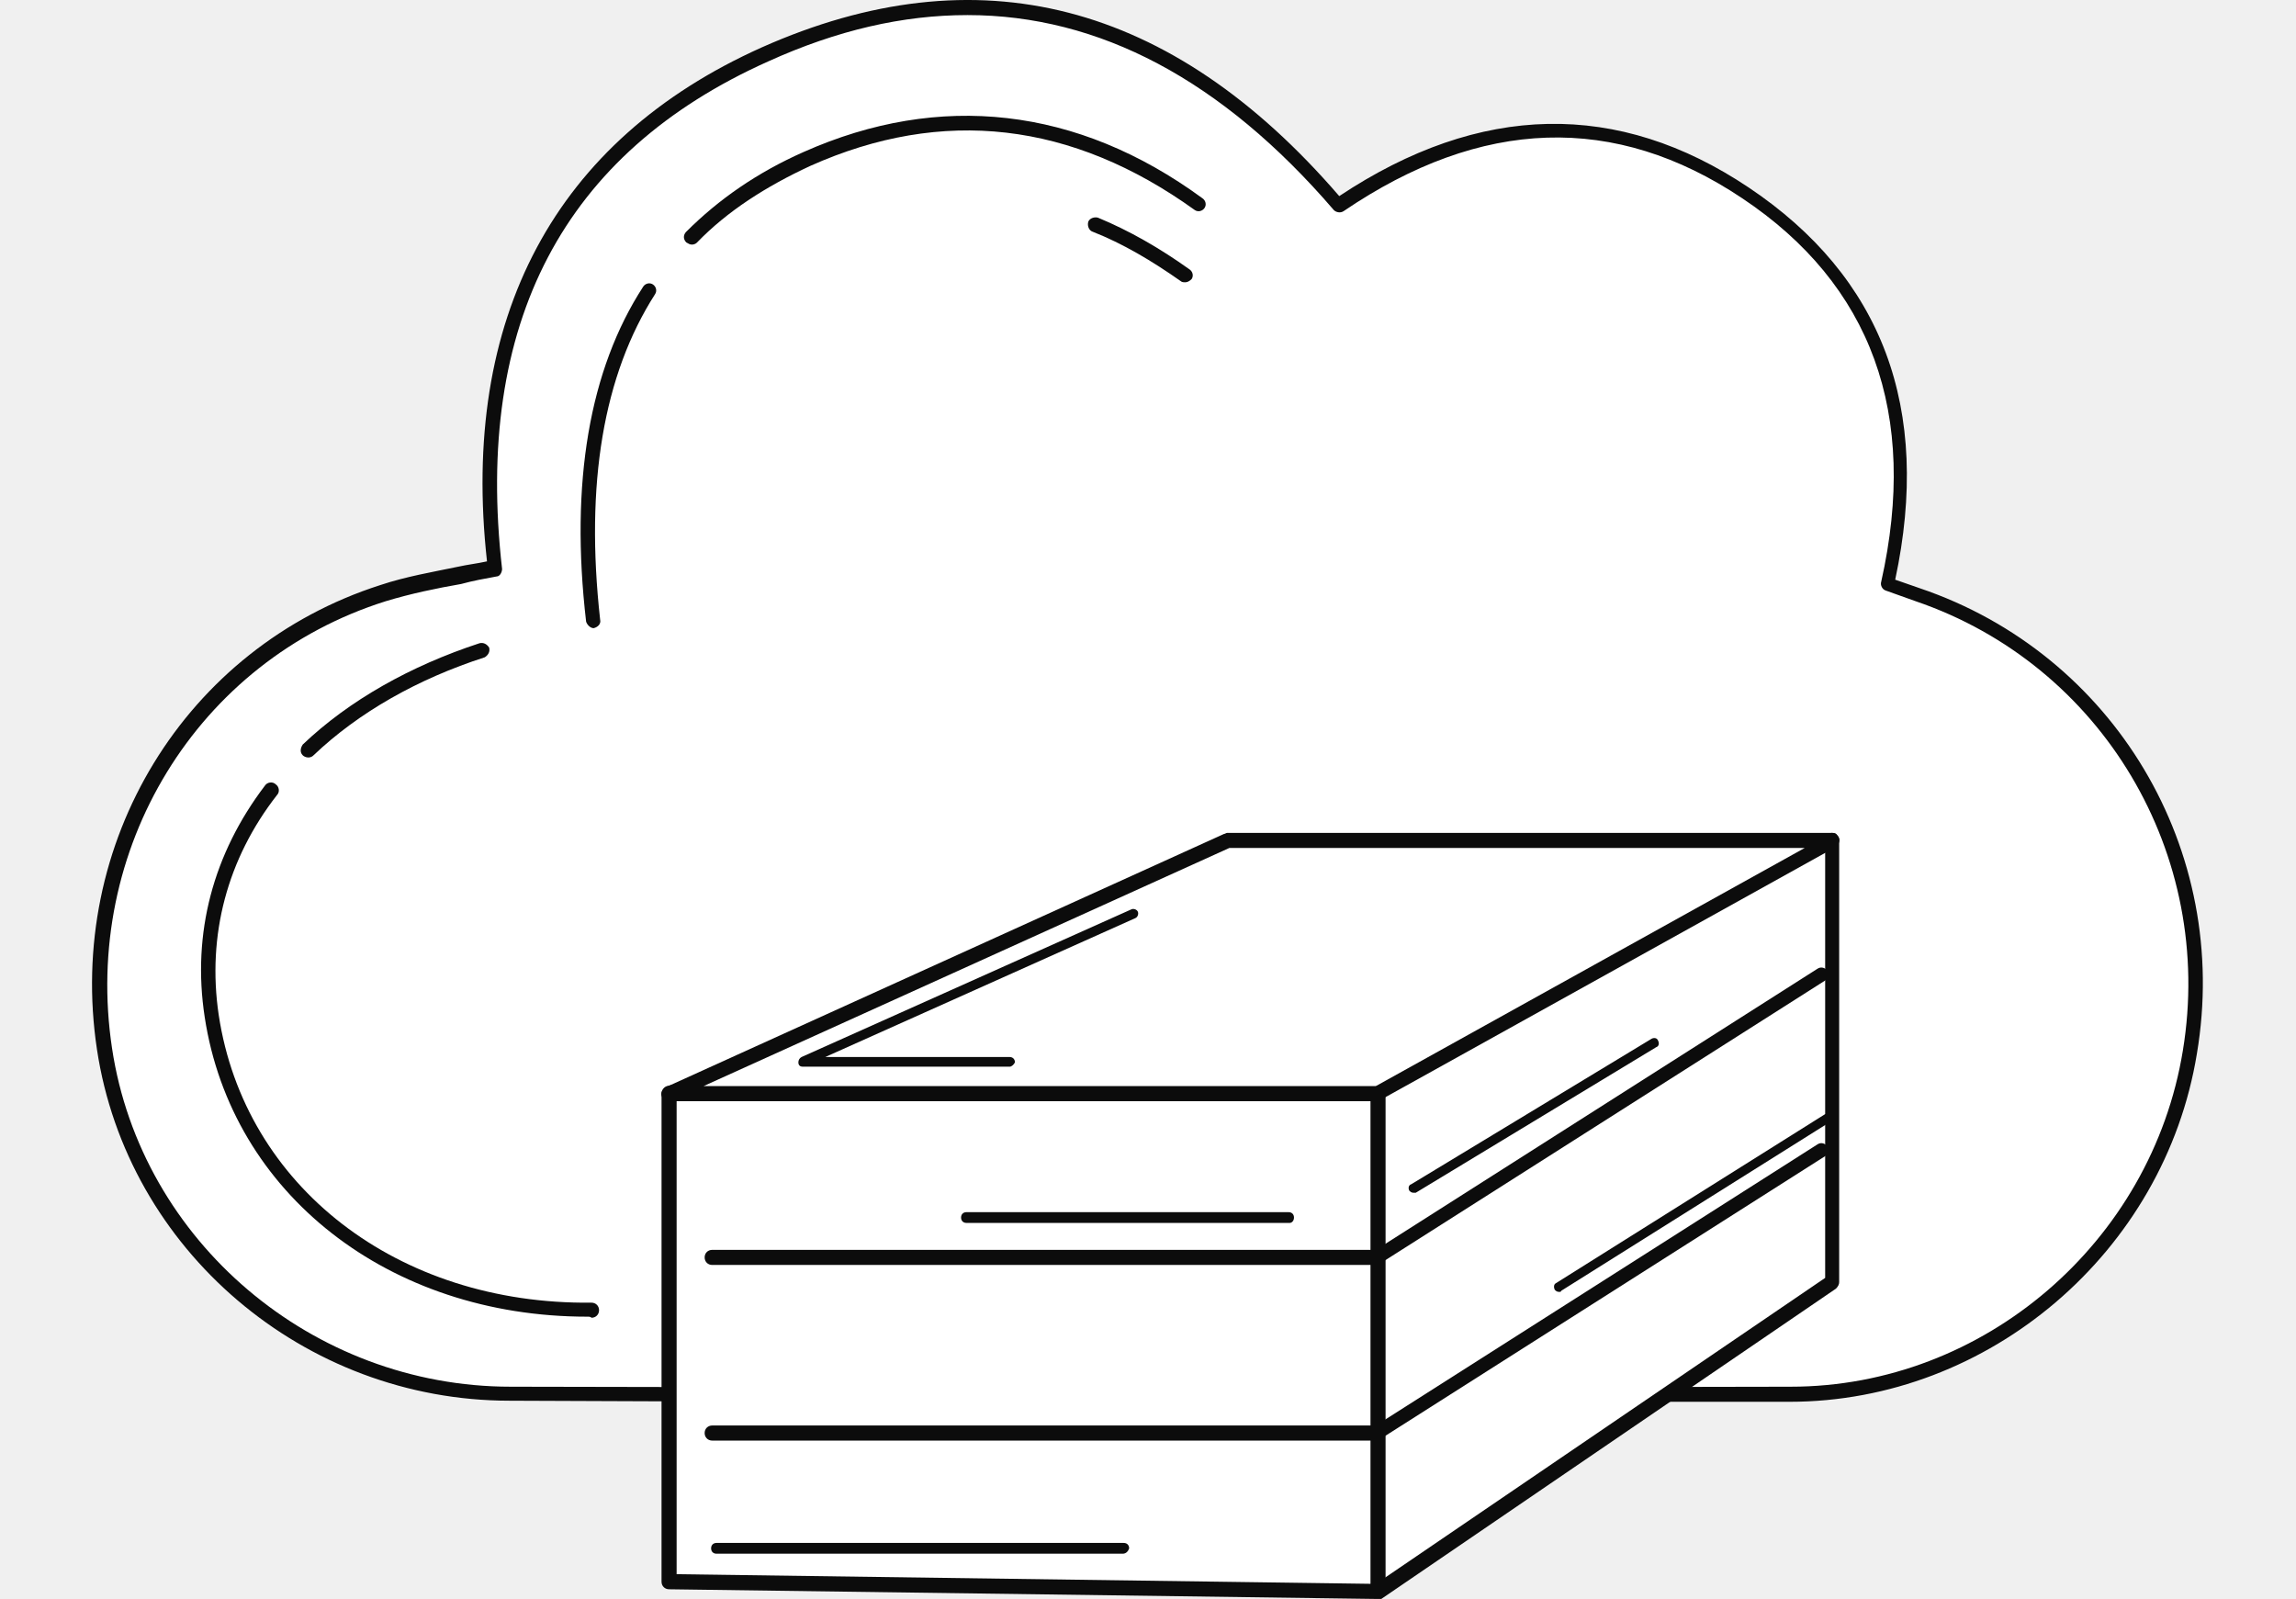
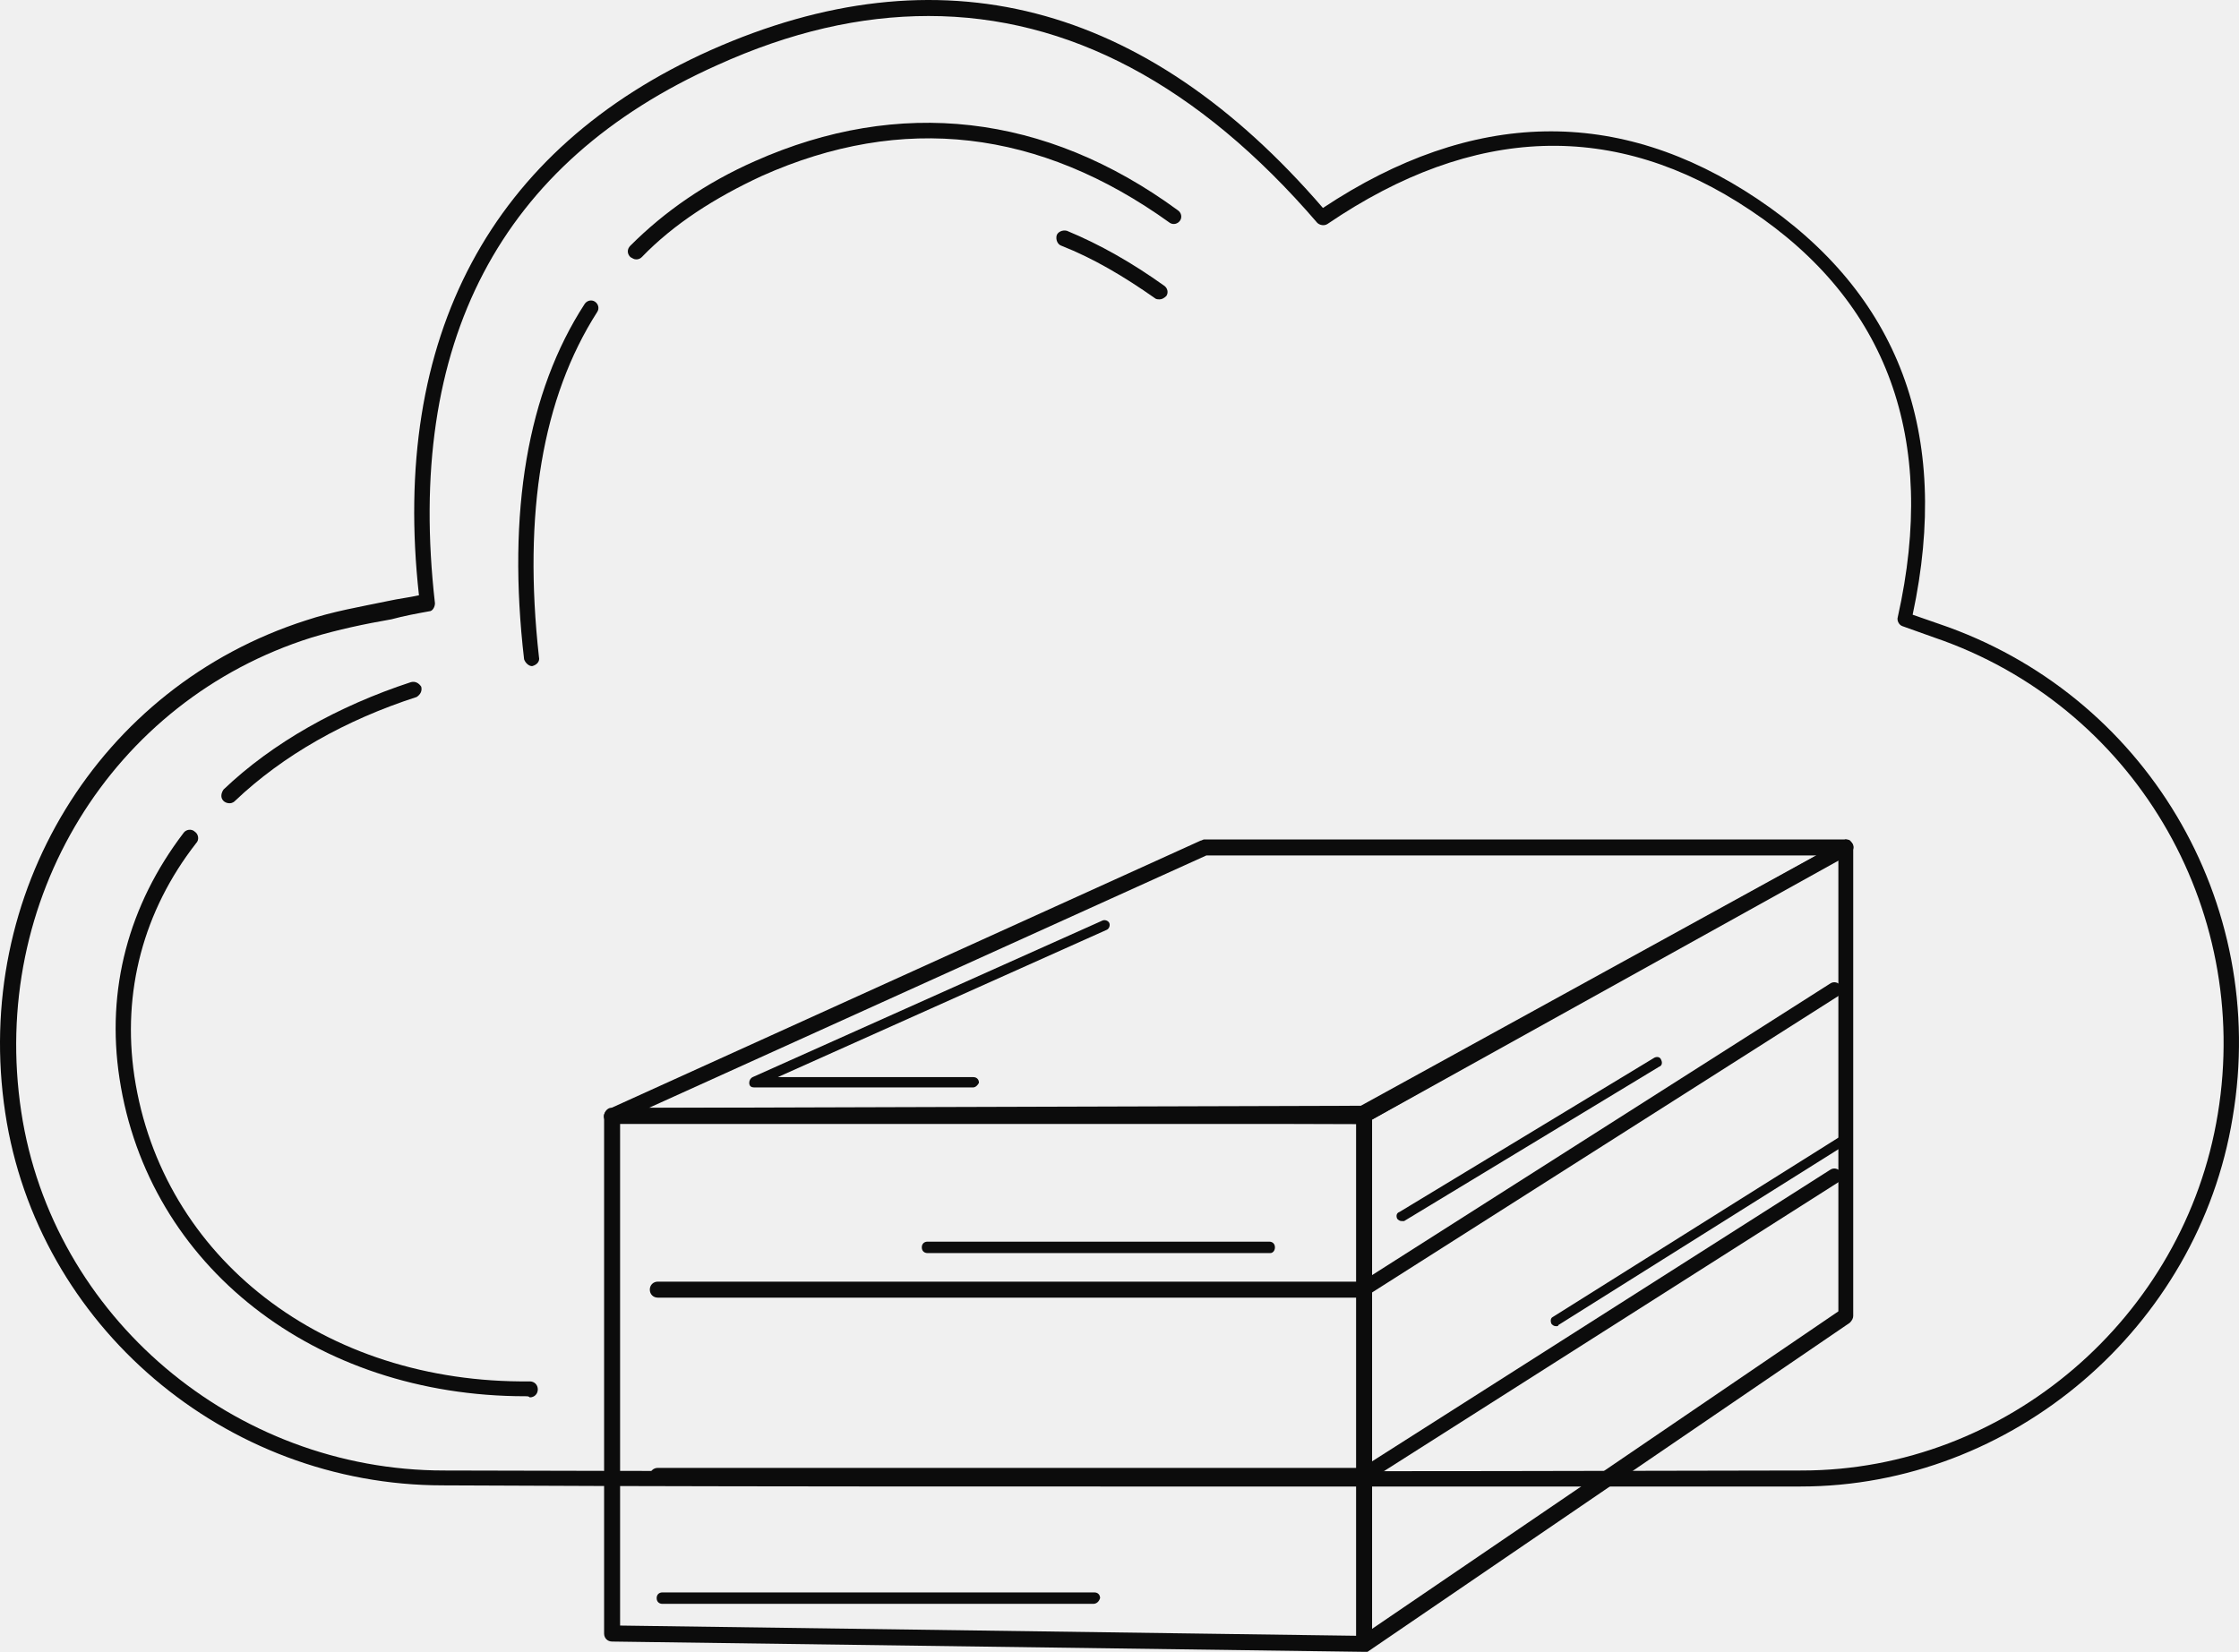
- <svg xmlns="http://www.w3.org/2000/svg" version="1.1" id="Layer_1" x="0px" y="0px" viewBox="0 0 213.1 148.4" style="enable-background:new 0 0 213.1 148.4;" xml:space="preserve">
-   <style type="text/css">
+ <svg xmlns="http://www.w3.org/2000/svg" width="158.791mm" height="117.176mm" viewBox="0 0 562.644 415.191" id="svg2" version="1.1">
+   <defs id="defs4" />
+   <g id="layer1" transform="translate(569.1612,-311.4888)">
+     <g id="g3519" transform="translate(-142.9091,384.1702)">
+       <g id="g3769" transform="translate(-450.7822,-255.5845)">
+         <rect id="rect3685" height="587" width="647" display="none" y="89.5" x="-24.5" style="display:none;fill:#8e3c3c" />
+         <g id="g3687">
+           <g id="g3689">
+             <g id="g3691">
+               <path id="path3693" d="m 131.82,334.542 c -7.18,-62.033 13.785,-111.142 72.084,-137.276 59.735,-26.709 111.142,-8.616 152.785,40.206 35.324,-23.837 72.372,-27.57 108.557,-3.446 37.047,24.698 47.386,61.171 37.909,104.25 2.872,0.862 5.457,2.01 8.041,2.872 50.832,17.231 81.275,68.638 72.659,121.768 -8.616,51.694 -54.279,91.039 -106.547,91.039 -113.727,0.287 -227.454,0.287 -341.181,0 -54.279,0 -100.229,-39.632 -107.983,-91.901 -8.041,-54.279 22.688,-105.111 74.095,-121.481 9.478,-2.585 19.816,-3.734 29.581,-6.031 z" style="fill:none" />
+               <path id="path3695" d="m 305.856,556.539 c -43.589,0 -86.847,0 -129.523,-0.126 -13.559,-0.04 -27.06,-0.092 -40.493,-0.162 -54.853,0 -101.952,-40.206 -109.993,-93.624 -8.328,-55.14 23.55,-107.122 75.531,-123.779 6.893,-2.298 13.785,-3.446 20.678,-4.882 2.585,-0.574 5.169,-0.862 7.754,-1.436 -7.18,-64.905 18.093,-112.291 73.233,-136.989 57.438,-25.56 109.132,-12.349 153.933,39.632 37.622,-24.985 74.382,-25.56 109.132,-2.298 35.611,23.837 48.822,58.874 39.058,104.537 l 6.605,2.298 c 51.694,17.519 82.998,69.787 73.808,124.066 -8.616,52.843 -55.427,92.762 -108.557,92.762 -11.808,0 -23.604,0 -35.386,0 -45.527,10e-4 -90.834,10e-4 -135.78,10e-4 z m -47.96,-369.613 c -17.231,0 -34.75,4.021 -53.13,12.349 -54.566,24.411 -78.403,69.787 -70.936,135.266 0,0.862 -0.574,2.01 -1.436,2.01 -3.159,0.574 -6.318,1.149 -9.477,2.01 -6.605,1.149 -13.498,2.585 -20.103,4.595 -50.258,15.795 -80.987,66.053 -72.946,119.183 7.754,51.407 53.417,90.177 106.26,90.177 13.828,0.036 27.733,0.068 41.709,0.095 97.191,0.188 197.783,0.156 299.472,-0.095 51.407,0 96.208,-38.483 104.537,-89.603 8.616,-52.268 -21.539,-102.814 -71.223,-119.758 l -8.041,-2.872 c -0.862,-0.287 -1.436,-1.436 -1.149,-2.298 10.052,-44.802 -2.585,-79.264 -37.047,-102.239 -33.888,-22.688 -69.5,-21.539 -106.26,3.446 -0.862,0.574 -2.01,0.287 -2.585,-0.287 -29.869,-34.747 -62.608,-51.979 -97.645,-51.979 z" style="fill:#0c0c0c" />
+             </g>
+             <g id="g3697">
+               <path id="path3699" d="m 184.375,248.098 c -0.574,0 -0.862,-0.287 -1.436,-0.574 -0.862,-0.862 -0.862,-2.01 0,-2.872 8.616,-8.616 18.954,-15.795 31.304,-21.252 36.186,-16.083 72.946,-12.062 106.26,12.349 0.862,0.574 1.149,1.723 0.574,2.585 -0.574,0.862 -1.723,1.149 -2.585,0.574 -32.74,-23.549 -67.202,-27.57 -102.527,-11.775 -11.775,5.457 -22.114,12.062 -30.155,20.39 -0.573,0.575 -1.147,0.575 -1.435,0.575 z" style="fill:#0c0c0c" />
+             </g>
+             <g id="g3701">
+               <path id="path3703" d="m 315.908,258.149 c -0.287,0 -0.862,0 -1.149,-0.287 -7.754,-5.457 -15.508,-10.052 -23.549,-13.211 -0.862,-0.287 -1.436,-1.436 -1.149,-2.585 0.287,-0.862 1.436,-1.436 2.585,-1.149 8.328,3.446 16.37,8.041 24.411,13.785 0.862,0.574 1.149,1.723 0.574,2.585 -0.574,0.575 -1.149,0.862 -1.723,0.862 z" style="fill:#0c0c0c" />
+             </g>
+             <g id="g3705">
+               <path id="path3707" d="m 158.241,350.337 c -0.862,0 -1.723,-0.862 -2.01,-1.723 -4.308,-37.047 0.862,-67.202 15.221,-89.316 0.574,-0.862 1.723,-1.149 2.585,-0.574 0.862,0.575 1.149,1.723 0.574,2.585 -13.785,21.539 -18.667,50.545 -14.647,86.731 0.288,1.148 -0.574,2.01 -1.723,2.297 l 0,0 z" style="fill:#0c0c0c" />
+             </g>
+             <g id="g3709">
+               <path id="path3711" d="m 82.136,384.8 c -0.574,0 -1.149,-0.287 -1.436,-0.574 -0.862,-0.862 -0.574,-2.01 0,-2.872 12.349,-11.775 28.719,-20.965 47.099,-26.996 1.149,-0.287 2.01,0.287 2.585,1.149 0.287,1.149 -0.287,2.01 -1.149,2.585 -17.806,5.744 -33.601,14.647 -45.663,26.134 -0.574,0.574 -1.149,0.574 -1.436,0.574 z" style="fill:#0c0c0c" />
+             </g>
+             <g id="g3713">
+               <path id="path3715" d="m 156.518,533.851 c -52.843,0 -94.772,-32.74 -101.952,-79.839 -3.446,-22.401 2.298,-43.653 16.083,-61.746 0.574,-0.862 2.01,-1.149 2.872,-0.287 0.862,0.574 1.149,2.01 0.287,2.872 -13.211,16.944 -18.667,37.335 -15.508,58.587 6.893,45.663 47.673,77.254 99.367,76.679 1.149,0 2.01,0.862 2.01,2.01 0,1.148 -0.862,2.01 -2.01,2.01 -0.287,-0.286 -0.575,-0.286 -1.149,-0.286 z" style="fill:#0c0c0c" />
+             </g>
+           </g>
+           <g id="g3717">
+             <polygon id="polygon3719" points="178.344,463.403 366,463 488.509,395.913 488.509,513.661 367.315,596.084 178.344,593.499 " style="fill:none" />
+             <path id="path3721" d="m 367.315,598.094 0,0 -188.97,-2.585 c -1.149,0 -2.01,-0.862 -2.01,-2.01 l 0,-130.096 c 0,-0.862 0.574,-1.723 1.436,-2.01 l 188.73,-0.559 121.721,-66.93 c 0.574,0 1.149,0 1.436,0.574 0.287,0.287 0.574,0.862 0.574,1.436 l 0,117.747 c 0,0.574 -0.287,1.149 -0.862,1.723 l -121.194,82.71 c 0,0 -0.574,0 -0.861,0 z m -186.96,-6.605 186.386,2.585 119.758,-81.562 0,-114.301 -119.183,67.202 -186.96,-0.574 0,126.65 z" style="fill:#0c0c0c" />
+           </g>
+           <g id="g3723">
+             <polygon id="polygon3725" points="488.509,395.913 367.315,463.403 178.344,463.403 327.396,395.913 " style="fill:none" />
+             <path id="path3727" d="m 367.315,465.413 -188.97,0 c -0.862,0 -1.723,-0.574 -2.01,-1.436 -0.287,-0.862 0.287,-1.723 1.149,-2.298 L 326.248,394.19 c 0.287,0 0.574,-0.287 0.862,-0.287 l 161.113,0 c 0.862,0 1.723,0.574 2.01,1.436 0.287,0.862 -0.287,1.723 -0.862,2.298 L 367.89,465.126 c -10e-4,0 -0.288,0.287 -0.575,0.287 z m -179.781,-4.021 179.206,0 114.301,-63.469 -153.358,0 -140.149,63.469 z" style="fill:#0c0c0c" />
+           </g>
+           <g id="g3729">
+             <line id="line3731" y2="595.51" x2="367.315" y1="463.403" x1="367.315" style="fill:none" />
+             <path id="path3733" d="m 367.315,597.52 c -1.149,0 -2.01,-0.862 -2.01,-2.01 l 0,-132.107 c 0,-1.149 0.862,-2.01 2.01,-2.01 1.148,0 2.01,0.862 2.01,2.01 l 0,132.107 c -0.287,1.148 -1.149,2.01 -2.01,2.01 z" style="fill:#0c0c0c" />
+           </g>
+           <g id="g3735">
+             <path id="path3737" d="m 367.315,509.066 -177.483,0 c -1.149,0 -2.01,-0.862 -2.01,-2.01 0,-1.148 0.862,-2.01 2.01,-2.01 l 176.908,0 117.748,-74.956 c 0.862,-0.574 2.01,-0.287 2.585,0.574 0.574,0.862 0.287,2.01 -0.574,2.585 l -118.322,75.244 c -0.001,0.286 -0.575,0.573 -0.862,0.573 z" style="fill:#0c0c0c" />
+           </g>
+           <g id="g3739">
+             <path id="path3741" d="m 367.315,555.878 -177.483,0 c -1.149,0 -2.01,-0.862 -2.01,-2.01 0,-1.148 0.862,-2.01 2.01,-2.01 l 176.908,0 117.748,-74.956 c 0.862,-0.574 2.01,-0.287 2.585,0.574 0.575,0.861 0.287,2.01 -0.574,2.585 l -118.322,75.244 c -0.001,0.573 -0.575,0.573 -0.862,0.573 z" style="fill:#0c0c0c" />
+           </g>
+           <g id="g3743">
+             <path id="path3745" d="m 343.765,497.865 -86.157,0 c -0.862,0 -1.436,-0.574 -1.436,-1.436 0,-0.862 0.574,-1.436 1.436,-1.436 l 85.87,0 c 0.862,0 1.436,0.574 1.436,1.436 0,0.862 -0.574,1.436 -1.149,1.436 z" style="fill:#0c0c0c" />
+           </g>
+           <g id="g3747">
+             <path id="path3749" d="m 376.792,489.824 c -0.574,0 -0.862,-0.287 -1.149,-0.574 -0.287,-0.574 -0.287,-1.436 0.574,-1.723 l 64.043,-38.771 c 0.574,-0.287 1.436,-0.287 1.723,0.574 0.287,0.574 0.287,1.436 -0.574,1.723 l -64.043,38.771 c 0,0 -0.287,0 -0.574,0 z" style="fill:#0c0c0c" />
+           </g>
+           <g id="g3751">
+             <path id="path3753" d="m 415.563,516.245 c -0.574,0 -0.862,-0.287 -1.149,-0.574 -0.287,-0.574 -0.287,-1.436 0.287,-1.723 l 71.797,-45.089 c 0.574,-0.287 1.436,-0.287 1.723,0.287 0.287,0.574 0.287,1.436 -0.287,1.723 l -71.797,45.089 c 0,0.287 -0.287,0.287 -0.574,0.287 z" style="fill:#0c0c0c" />
+           </g>
+           <g id="g3755">
+             <path id="path3757" d="m 299.251,586.032 -108.27,0 c -0.862,0 -1.436,-0.574 -1.436,-1.436 0,-0.862 0.574,-1.436 1.436,-1.436 l 108.557,0 c 0.862,0 1.436,0.574 1.436,1.436 -0.287,0.862 -0.861,1.436 -1.723,1.436 z" style="fill:#0c0c0c" />
+           </g>
+           <g id="g3759">
+             <path id="path3761" d="m 269.096,456.223 -55.14,0 c -0.574,0 -1.149,-0.287 -1.149,-1.149 0,-0.574 0.287,-1.149 0.862,-1.436 l 87.88,-39.345 c 0.574,-0.287 1.436,0 1.723,0.574 0.287,0.574 0,1.436 -0.574,1.723 l -82.71,37.047 49.109,0 c 0.862,0 1.436,0.574 1.436,1.436 -0.288,0.576 -0.862,1.15 -1.437,1.15 z" style="fill:#0c0c0c" />
+           </g>
+         </g>
+       </g>
+     </g>
+   </g>
+   <style id="style3517" type="text/css">
	.st0{fill-rule:evenodd;clip-rule:evenodd;fill:#FFFFFF;}
	.st1{fill:#0C0C0C;}
</style>
-   <g>
-     <g>
-       <g>
-         <path class="st0" d="M45.9,52.8C43.4,31.2,50.7,14.1,71,5c20.8-9.3,38.7-3,53.2,14c12.3-8.3,25.2-9.6,37.8-1.2     c12.9,8.6,16.5,21.3,13.2,36.3c1,0.3,1.9,0.7,2.8,1c17.7,6,28.3,23.9,25.3,42.4c-3,18-18.9,31.7-37.1,31.7     c-39.6,0.1-79.2,0.1-118.8,0c-18.9,0-34.9-13.8-37.6-32c-2.8-18.9,7.9-36.6,25.8-42.3C38.9,54,42.5,53.6,45.9,52.8z" />
-         <path class="st1" d="M106.5,130.1c-20,0-39.8,0-59.2-0.1c-19.1,0-35.5-14-38.3-32.6c-2.9-19.2,8.2-37.3,26.3-43.1     c2.4-0.8,4.8-1.2,7.2-1.7c0.9-0.2,1.8-0.3,2.7-0.5C42.7,29.5,51.5,13,70.7,4.4c20-8.9,38-4.3,53.6,13.8c13.1-8.7,25.9-8.9,38-0.8     c12.4,8.3,17,20.5,13.6,36.4l2.3,0.8c18,6.1,28.9,24.3,25.7,43.2c-3,18.4-19.3,32.3-37.8,32.3     C146.1,130.1,126.2,130.1,106.5,130.1z M89.8,1.4c-6,0-12.1,1.4-18.5,4.3c-19,8.5-27.3,24.3-24.7,47.1c0,0.3-0.2,0.7-0.5,0.7     c-1.1,0.2-2.2,0.4-3.3,0.7c-2.3,0.4-4.7,0.9-7,1.6C18.3,61.3,7.6,78.8,10.4,97.3c2.7,17.9,18.6,31.4,37,31.4     c38.3,0.1,78.3,0.1,118.8,0c17.9,0,33.5-13.4,36.4-31.2c3-18.2-7.5-35.8-24.8-41.7l-2.8-1c-0.3-0.1-0.5-0.5-0.4-0.8     c3.5-15.6-0.9-27.6-12.9-35.6c-11.8-7.9-24.2-7.5-37,1.2c-0.3,0.2-0.7,0.1-0.9-0.1C113.4,7.4,102,1.4,89.8,1.4z" />
-       </g>
-       <g>
-         <path class="st1" d="M64.2,22.7c-0.2,0-0.3-0.1-0.5-0.2c-0.3-0.3-0.3-0.7,0-1c3-3,6.6-5.5,10.9-7.4c12.6-5.6,25.4-4.2,37,4.3     c0.3,0.2,0.4,0.6,0.2,0.9c-0.2,0.3-0.6,0.4-0.9,0.2c-11.4-8.2-23.4-9.6-35.7-4.1c-4.1,1.9-7.7,4.2-10.5,7.1     C64.5,22.7,64.3,22.7,64.2,22.7z" />
-       </g>
-       <g>
-         <path class="st1" d="M110,26.2c-0.1,0-0.3,0-0.4-0.1c-2.7-1.9-5.4-3.5-8.2-4.6c-0.3-0.1-0.5-0.5-0.4-0.9c0.1-0.3,0.5-0.5,0.9-0.4     c2.9,1.2,5.7,2.8,8.5,4.8c0.3,0.2,0.4,0.6,0.2,0.9C110.4,26.1,110.2,26.2,110,26.2z" />
-       </g>
-       <g>
-         <path class="st1" d="M55.1,58.3c-0.3,0-0.6-0.3-0.7-0.6c-1.5-12.9,0.3-23.4,5.3-31.1c0.2-0.3,0.6-0.4,0.9-0.2     c0.3,0.2,0.4,0.6,0.2,0.9c-4.8,7.5-6.5,17.6-5.1,30.2C55.8,57.9,55.5,58.2,55.1,58.3C55.1,58.3,55.1,58.3,55.1,58.3z" />
-       </g>
-       <g>
-         <path class="st1" d="M28.6,70.3c-0.2,0-0.4-0.1-0.5-0.2c-0.3-0.3-0.2-0.7,0-1c4.3-4.1,10-7.3,16.4-9.4c0.4-0.1,0.7,0.1,0.9,0.4     c0.1,0.4-0.1,0.7-0.4,0.9c-6.2,2-11.7,5.1-15.9,9.1C28.9,70.3,28.7,70.3,28.6,70.3z" />
-       </g>
-       <g>
-         <path class="st1" d="M54.5,122.2c-18.4,0-33-11.4-35.5-27.8c-1.2-7.8,0.8-15.2,5.6-21.5c0.2-0.3,0.7-0.4,1-0.1     c0.3,0.2,0.4,0.7,0.1,1c-4.6,5.9-6.5,13-5.4,20.4c2.4,15.9,16.6,26.9,34.6,26.7c0.4,0,0.7,0.3,0.7,0.7c0,0.4-0.3,0.7-0.7,0.7     C54.8,122.2,54.7,122.2,54.5,122.2z" />
-       </g>
-       <g>
-         <path class="st1" d="M140.7,121.8H75.5c-0.4,0-0.7-0.3-0.7-0.7c0-0.4,0.3-0.7,0.7-0.7h65.2c0.4,0,0.7,0.3,0.7,0.7     C141.4,121.5,141.1,121.8,140.7,121.8z" />
-       </g>
-     </g>
-     <g>
-       <polygon class="st0" points="149.9,80.9 170.1,78 170.1,119 127.9,147.7 62.1,146.8 62.1,101.5   " />
-       <path class="st1" d="M127.9,148.4C127.9,148.4,127.9,148.4,127.9,148.4l-65.8-0.9c-0.4,0-0.7-0.3-0.7-0.7l0-45.3    c0-0.3,0.2-0.6,0.5-0.7l87.8-20.6c0,0,0,0,0.1,0l20.2-2.9c0.2,0,0.4,0,0.5,0.2c0.1,0.1,0.2,0.3,0.2,0.5v41c0,0.2-0.1,0.4-0.3,0.6    l-42.2,28.8C128.2,148.4,128,148.4,127.9,148.4z M62.8,146.1l64.9,0.9l41.7-28.4V78.8L150,81.6L62.8,102L62.8,146.1z" />
-     </g>
-     <g>
-       <polygon class="st0" points="114,78 170.1,78 127.9,101.5 62.1,101.5   " />
-       <path class="st1" d="M127.9,102.2H62.1c-0.3,0-0.6-0.2-0.7-0.5c-0.1-0.3,0.1-0.6,0.4-0.8l51.8-23.5c0.1,0,0.2-0.1,0.3-0.1h56.1    c0.3,0,0.6,0.2,0.7,0.5c0.1,0.3-0.1,0.6-0.3,0.8l-42.3,23.5C128.1,102.1,128,102.2,127.9,102.2z M65.3,100.8h62.4l39.8-22.1h-53.4    L65.3,100.8z" />
-     </g>
-     <g>
-       <line class="st0" x1="127.9" y1="101.5" x2="127.9" y2="147.5" />
-       <path class="st1" d="M127.9,148.2c-0.4,0-0.7-0.3-0.7-0.7v-46c0-0.4,0.3-0.7,0.7-0.7c0.4,0,0.7,0.3,0.7,0.7v46    C128.5,147.9,128.2,148.2,127.9,148.2z" />
-     </g>
-     <g>
-       <path class="st1" d="M127.9,117.4H66.1c-0.4,0-0.7-0.3-0.7-0.7c0-0.4,0.3-0.7,0.7-0.7h61.6l41-26.1c0.3-0.2,0.7-0.1,0.9,0.2    c0.2,0.3,0.1,0.7-0.2,0.9l-41.2,26.2C128.2,117.3,128,117.4,127.9,117.4z" />
-     </g>
-     <g>
-       <path class="st1" d="M127.9,133.7H66.1c-0.4,0-0.7-0.3-0.7-0.7c0-0.4,0.3-0.7,0.7-0.7h61.6l41-26.1c0.3-0.2,0.7-0.1,0.9,0.2    c0.2,0.3,0.1,0.7-0.2,0.9l-41.2,26.2C128.2,133.7,128,133.7,127.9,133.7z" />
-     </g>
-     <g>
-       <path class="st1" d="M119.7,113.5H89.7c-0.3,0-0.5-0.2-0.5-0.5c0-0.3,0.2-0.5,0.5-0.5h29.9c0.3,0,0.5,0.2,0.5,0.5    C120.1,113.3,119.9,113.5,119.7,113.5z" />
-     </g>
-     <g>
-       <path class="st1" d="M131.2,110.7c-0.2,0-0.3-0.1-0.4-0.2c-0.1-0.2-0.1-0.5,0.2-0.6l22.3-13.5c0.2-0.1,0.5-0.1,0.6,0.2    c0.1,0.2,0.1,0.5-0.2,0.6l-22.3,13.5C131.4,110.7,131.3,110.7,131.2,110.7z" />
-     </g>
-     <g>
-       <path class="st1" d="M144.7,119.9c-0.2,0-0.3-0.1-0.4-0.2c-0.1-0.2-0.1-0.5,0.1-0.6l25-15.7c0.2-0.1,0.5-0.1,0.6,0.1    c0.1,0.2,0.1,0.5-0.1,0.6l-25,15.7C144.9,119.9,144.8,119.9,144.7,119.9z" />
-     </g>
-     <g>
-       <path class="st1" d="M104.2,144.2H66.5c-0.3,0-0.5-0.2-0.5-0.5c0-0.3,0.2-0.5,0.5-0.5h37.8c0.3,0,0.5,0.2,0.5,0.5    C104.7,144,104.5,144.2,104.2,144.2z" />
-     </g>
-     <g>
-       <path class="st1" d="M93.7,99H74.5c-0.2,0-0.4-0.1-0.4-0.4c0-0.2,0.1-0.4,0.3-0.5L105,84.4c0.2-0.1,0.5,0,0.6,0.2    c0.1,0.2,0,0.5-0.2,0.6L76.6,98.1h17.1c0.3,0,0.5,0.2,0.5,0.5C94.1,98.8,93.9,99,93.7,99z" />
-     </g>
-   </g>
</svg>
